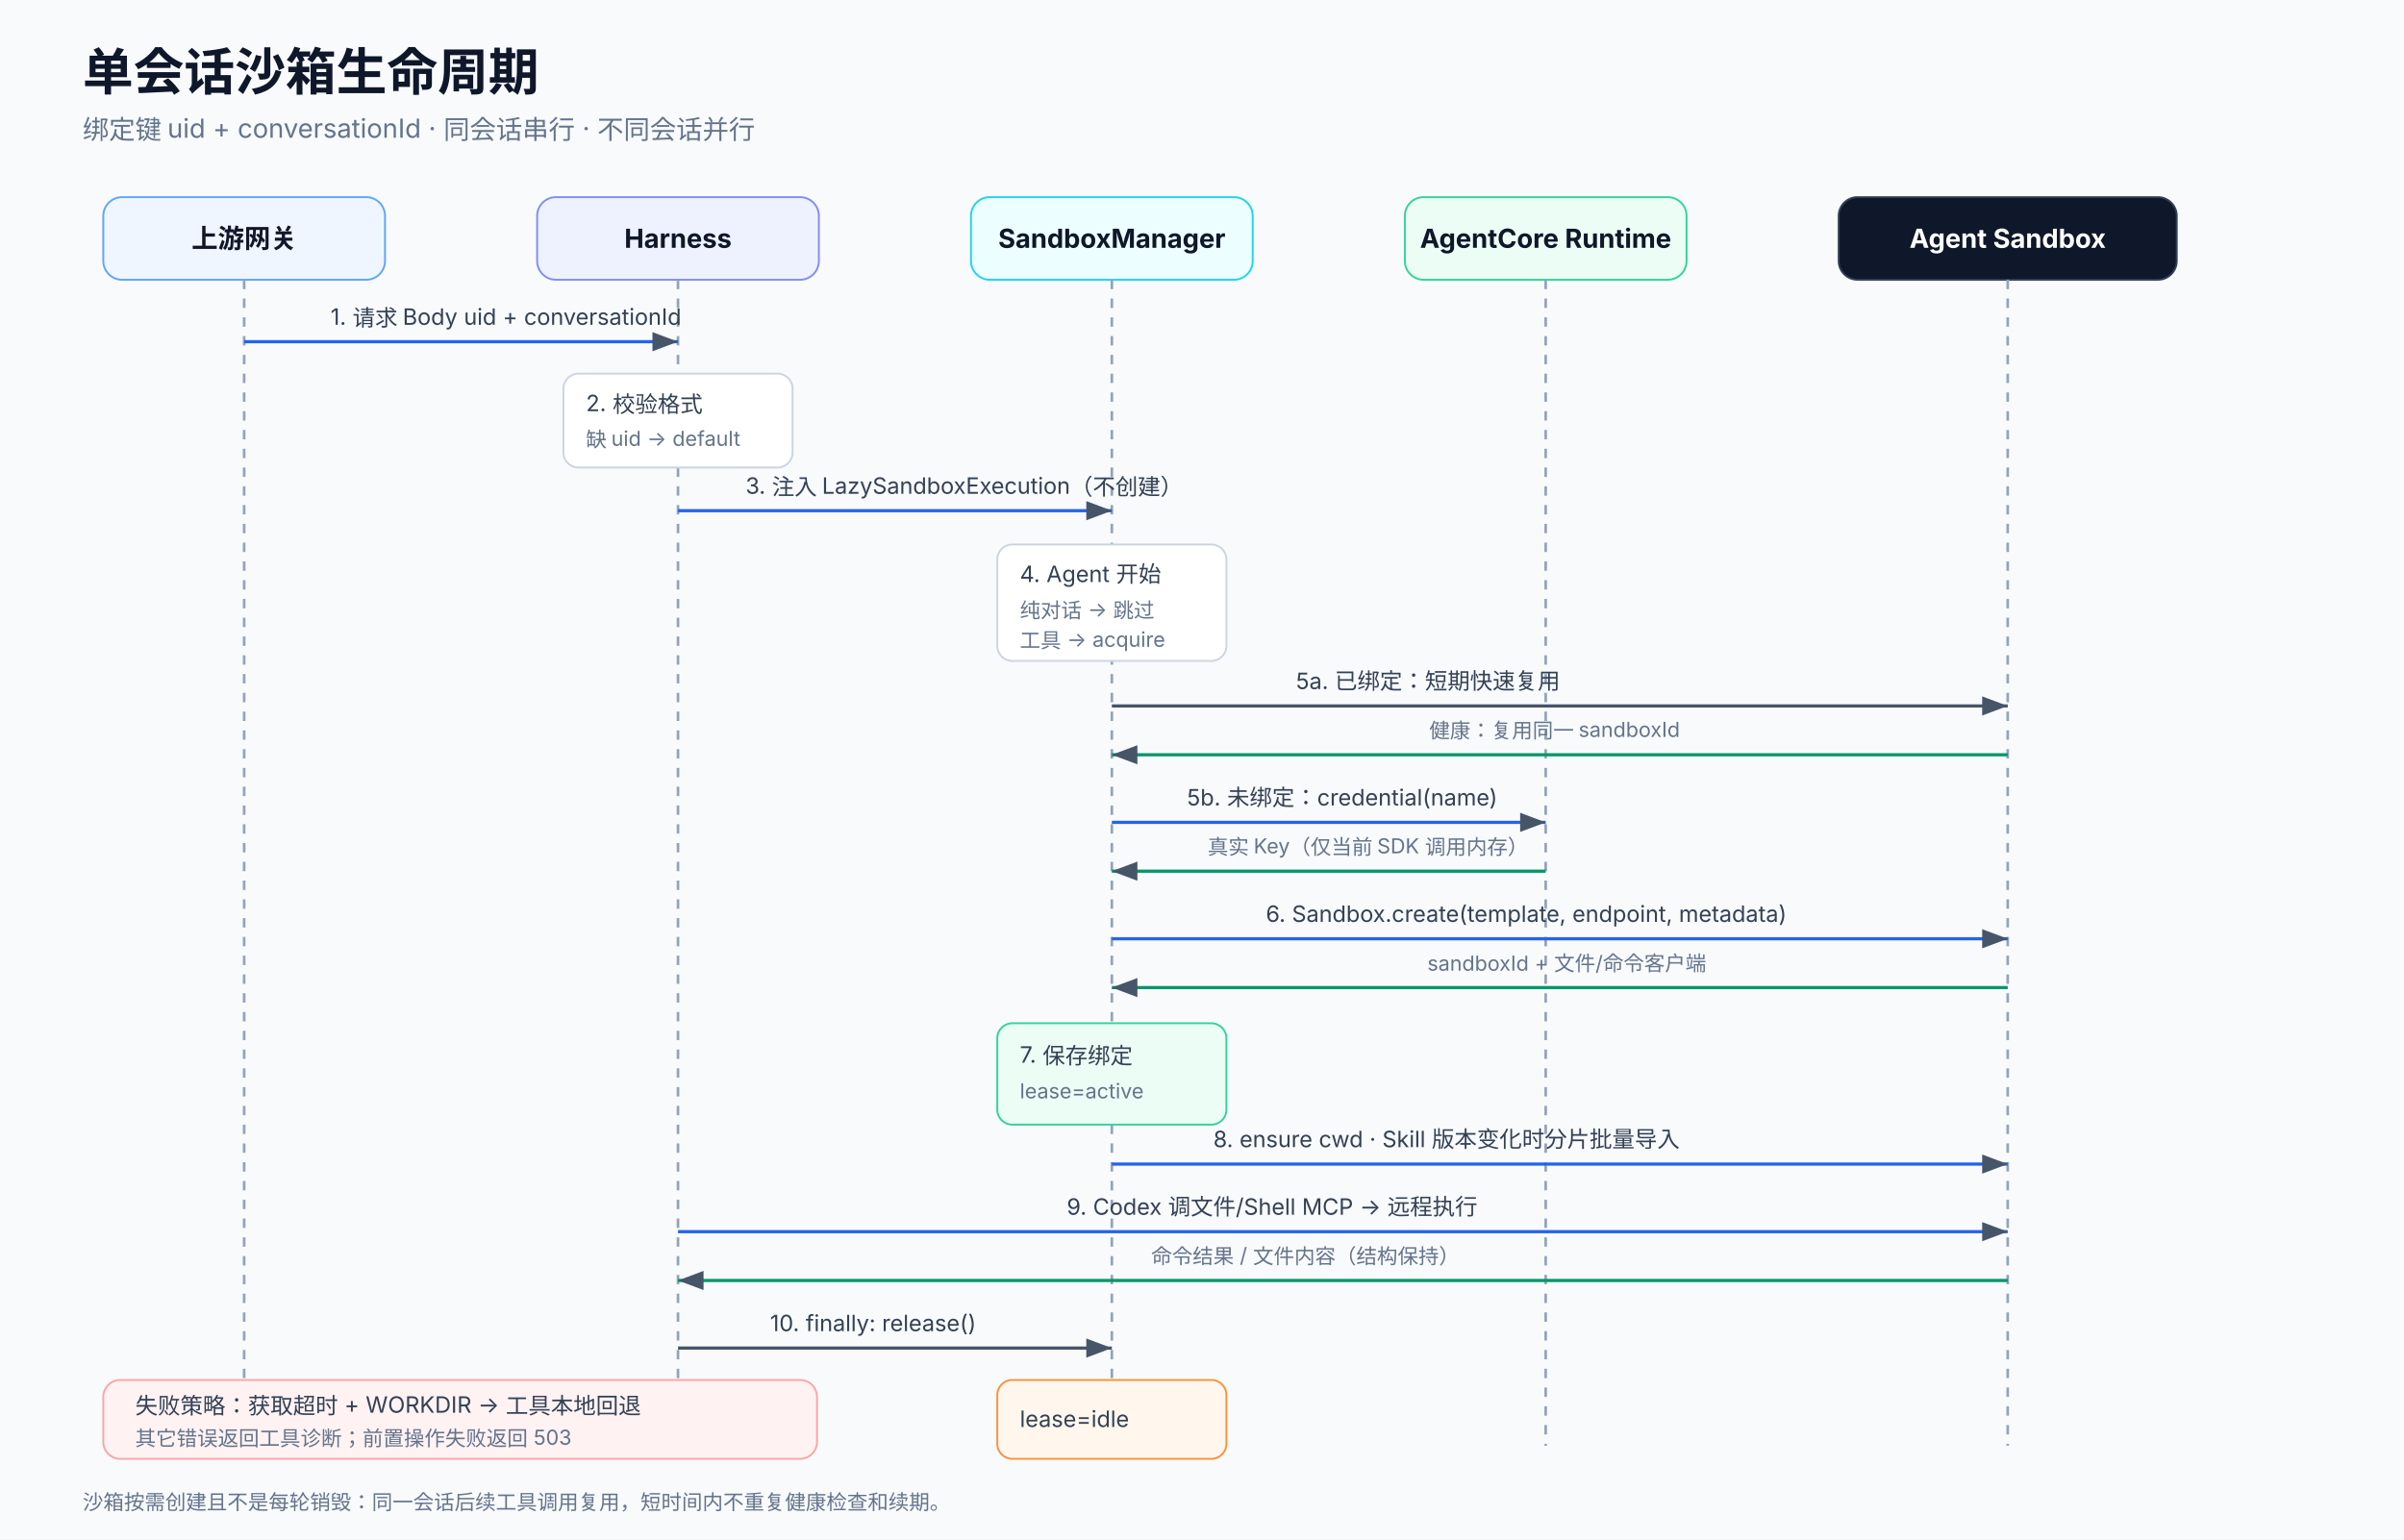
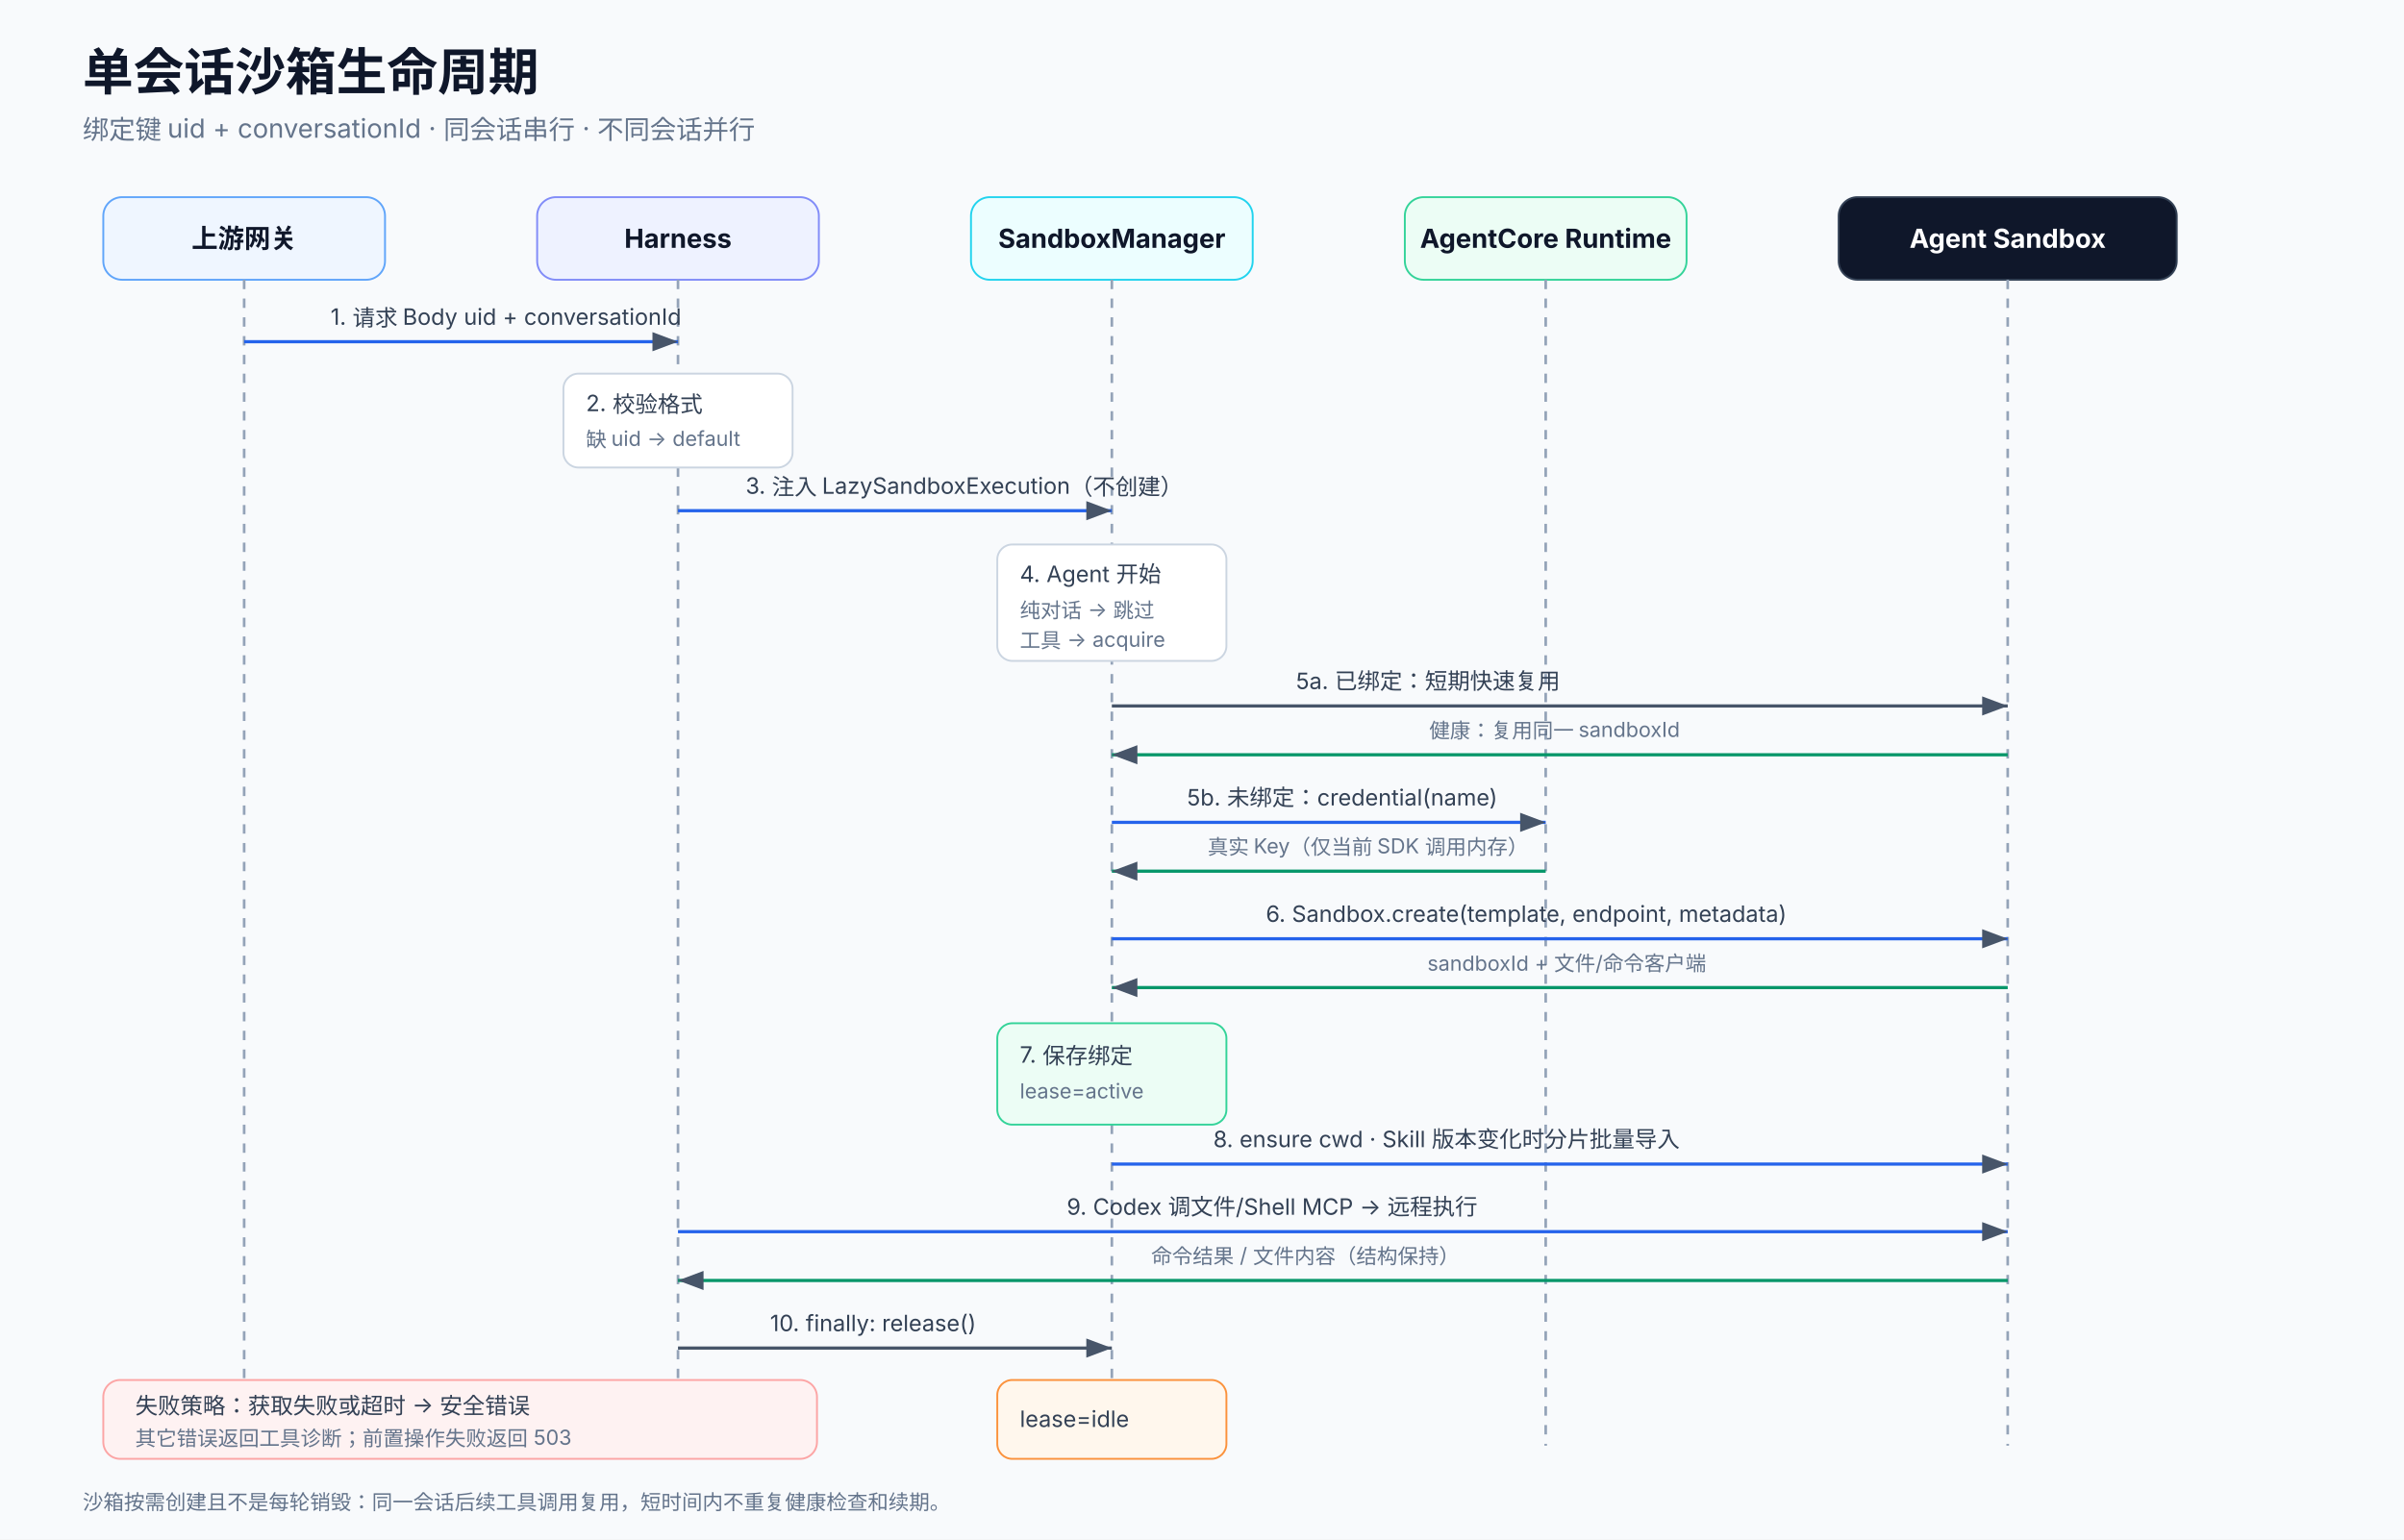
<svg xmlns="http://www.w3.org/2000/svg" width="1280" height="820" viewBox="0 0 1280 820" role="img" aria-labelledby="title desc">
  <defs>
    <marker id="a" markerWidth="10" markerHeight="10" refX="8" refY="3" orient="auto">
      <path d="M0 0L8 3L0 6Z" fill="#475569" />
    </marker>
    <style>text{font-family:-apple-system,BlinkMacSystemFont,"Segoe UI","PingFang SC","Microsoft YaHei",sans-serif}.h{font-size:27px;font-weight:800;fill:#0f172a}.s{font-size:14px;fill:#64748b}.actor{font-size:14px;font-weight:750;fill:#0f172a}.n{font-size:12px;fill:#334155}.sm{font-size:11px;fill:#64748b}.line{stroke:#94a3b8;stroke-width:1.4;stroke-dasharray:5 5}.arr{stroke:#475569;stroke-width:1.7;fill:none;marker-end:url(#a)}.blue{stroke:#2563eb}.green{stroke:#059669}.red{stroke:#dc2626}</style>
  </defs>
  <rect width="1280" height="820" fill="#f8fafc" />
  <text x="44" y="48" class="h">单会话沙箱生命周期</text>
  <text x="44" y="74" class="s">绑定键 uid + conversationId · 同会话串行 · 不同会话并行</text>
  <g>
    <rect x="55" y="105" width="150" height="44" rx="10" fill="#eff6ff" stroke="#60a5fa" />
    <text x="130" y="132" text-anchor="middle" class="actor">上游网关</text>
    <rect x="286" y="105" width="150" height="44" rx="10" fill="#eef2ff" stroke="#818cf8" />
    <text x="361" y="132" text-anchor="middle" class="actor">Harness</text>
    <rect x="517" y="105" width="150" height="44" rx="10" fill="#ecfeff" stroke="#22d3ee" />
    <text x="592" y="132" text-anchor="middle" class="actor">SandboxManager</text>
    <rect x="748" y="105" width="150" height="44" rx="10" fill="#ecfdf5" stroke="#34d399" />
    <text x="823" y="132" text-anchor="middle" class="actor">AgentCore Runtime</text>
    <rect x="979" y="105" width="180" height="44" rx="10" fill="#0f172a" stroke="#334155" />
    <text x="1069" y="132" text-anchor="middle" font-size="14" font-weight="750" fill="#fff">Agent Sandbox</text>
  </g>
  <g>
    <line x1="130" y1="149" x2="130" y2="770" class="line" />
    <line x1="361" y1="149" x2="361" y2="770" class="line" />
    <line x1="592" y1="149" x2="592" y2="770" class="line" />
    <line x1="823" y1="149" x2="823" y2="770" class="line" />
    <line x1="1069" y1="149" x2="1069" y2="770" class="line" />
  </g>
  <path d="M130 182H361" class="arr blue" />
  <text x="176" y="173" class="n">1. 请求 Body uid + conversationId</text>
  <rect x="300" y="199" width="122" height="50" rx="8" fill="#fff" stroke="#cbd5e1" />
  <text x="312" y="219" class="n">2. 校验格式</text>
  <text x="312" y="238" class="sm">缺 uid → default</text>
  <path d="M361 272H592" class="arr blue" />
  <text x="397" y="263" class="n">3. 注入 LazySandboxExecution（不创建）</text>
  <rect x="531" y="290" width="122" height="62" rx="8" fill="#fff" stroke="#cbd5e1" />
  <text x="543" y="310" class="n">4. Agent 开始</text>
  <text x="543" y="329" class="sm">纯对话 → 跳过</text>
  <text x="543" y="345" class="sm">工具 → acquire</text>
  <path d="M592 376H1069" class="arr" />
  <text x="690" y="367" class="n">5a. 已绑定：短期快速复用</text>
  <path d="M1069 402H592" class="arr green" />
  <text x="761" y="393" class="sm">健康：复用同一 sandboxId</text>
  <path d="M592 438H823" class="arr blue" />
  <text x="632" y="429" class="n">5b. 未绑定：credential(name)</text>
  <path d="M823 464H592" class="arr green" />
  <text x="643" y="455" class="sm">真实 Key（仅当前 SDK 调用内存）</text>
  <path d="M592 500H1069" class="arr blue" />
  <text x="674" y="491" class="n">6. Sandbox.create(template, endpoint, metadata)</text>
  <path d="M1069 526H592" class="arr green" />
  <text x="760" y="517" class="sm">sandboxId + 文件/命令客户端</text>
  <rect x="531" y="545" width="122" height="54" rx="8" fill="#ecfdf5" stroke="#34d399" />
  <text x="543" y="566" class="n">7. 保存绑定</text>
  <text x="543" y="585" class="sm">lease=active</text>
  <path d="M592 620H1069" class="arr blue" />
  <text x="646" y="611" class="n">8. ensure cwd · Skill 版本变化时分片批量导入</text>
  <path d="M361 656H1069" class="arr blue" />
  <text x="568" y="647" class="n">9. Codex 调文件/Shell MCP → 远程执行</text>
  <path d="M1069 682H361" class="arr green" />
  <text x="613" y="673" class="sm">命令结果 / 文件内容（结构保持）</text>
  <path d="M361 718H592" class="arr" />
  <text x="410" y="709" class="n">10. finally: release()</text>
  <rect x="531" y="735" width="122" height="42" rx="8" fill="#fff7ed" stroke="#fb923c" />
  <text x="543" y="760" class="n">lease=idle</text>
  <rect x="55" y="735" width="380" height="42" rx="9" fill="#fef2f2" stroke="#fca5a5" />
-   <text x="72" y="753" class="n">失败策略：获取超时 + WORKDIR → 工具本地回退</text>
+   <text x="72" y="753" class="n">失败策略：获取失败或超时 → 安全错误</text>
  <text x="72" y="770" class="sm">其它错误返回工具诊断；前置操作失败返回 503</text>
  <text x="44" y="804" class="sm">沙箱按需创建且不是每轮销毁：同一会话后续工具调用复用，短时间内不重复健康检查和续期。</text>
</svg>
